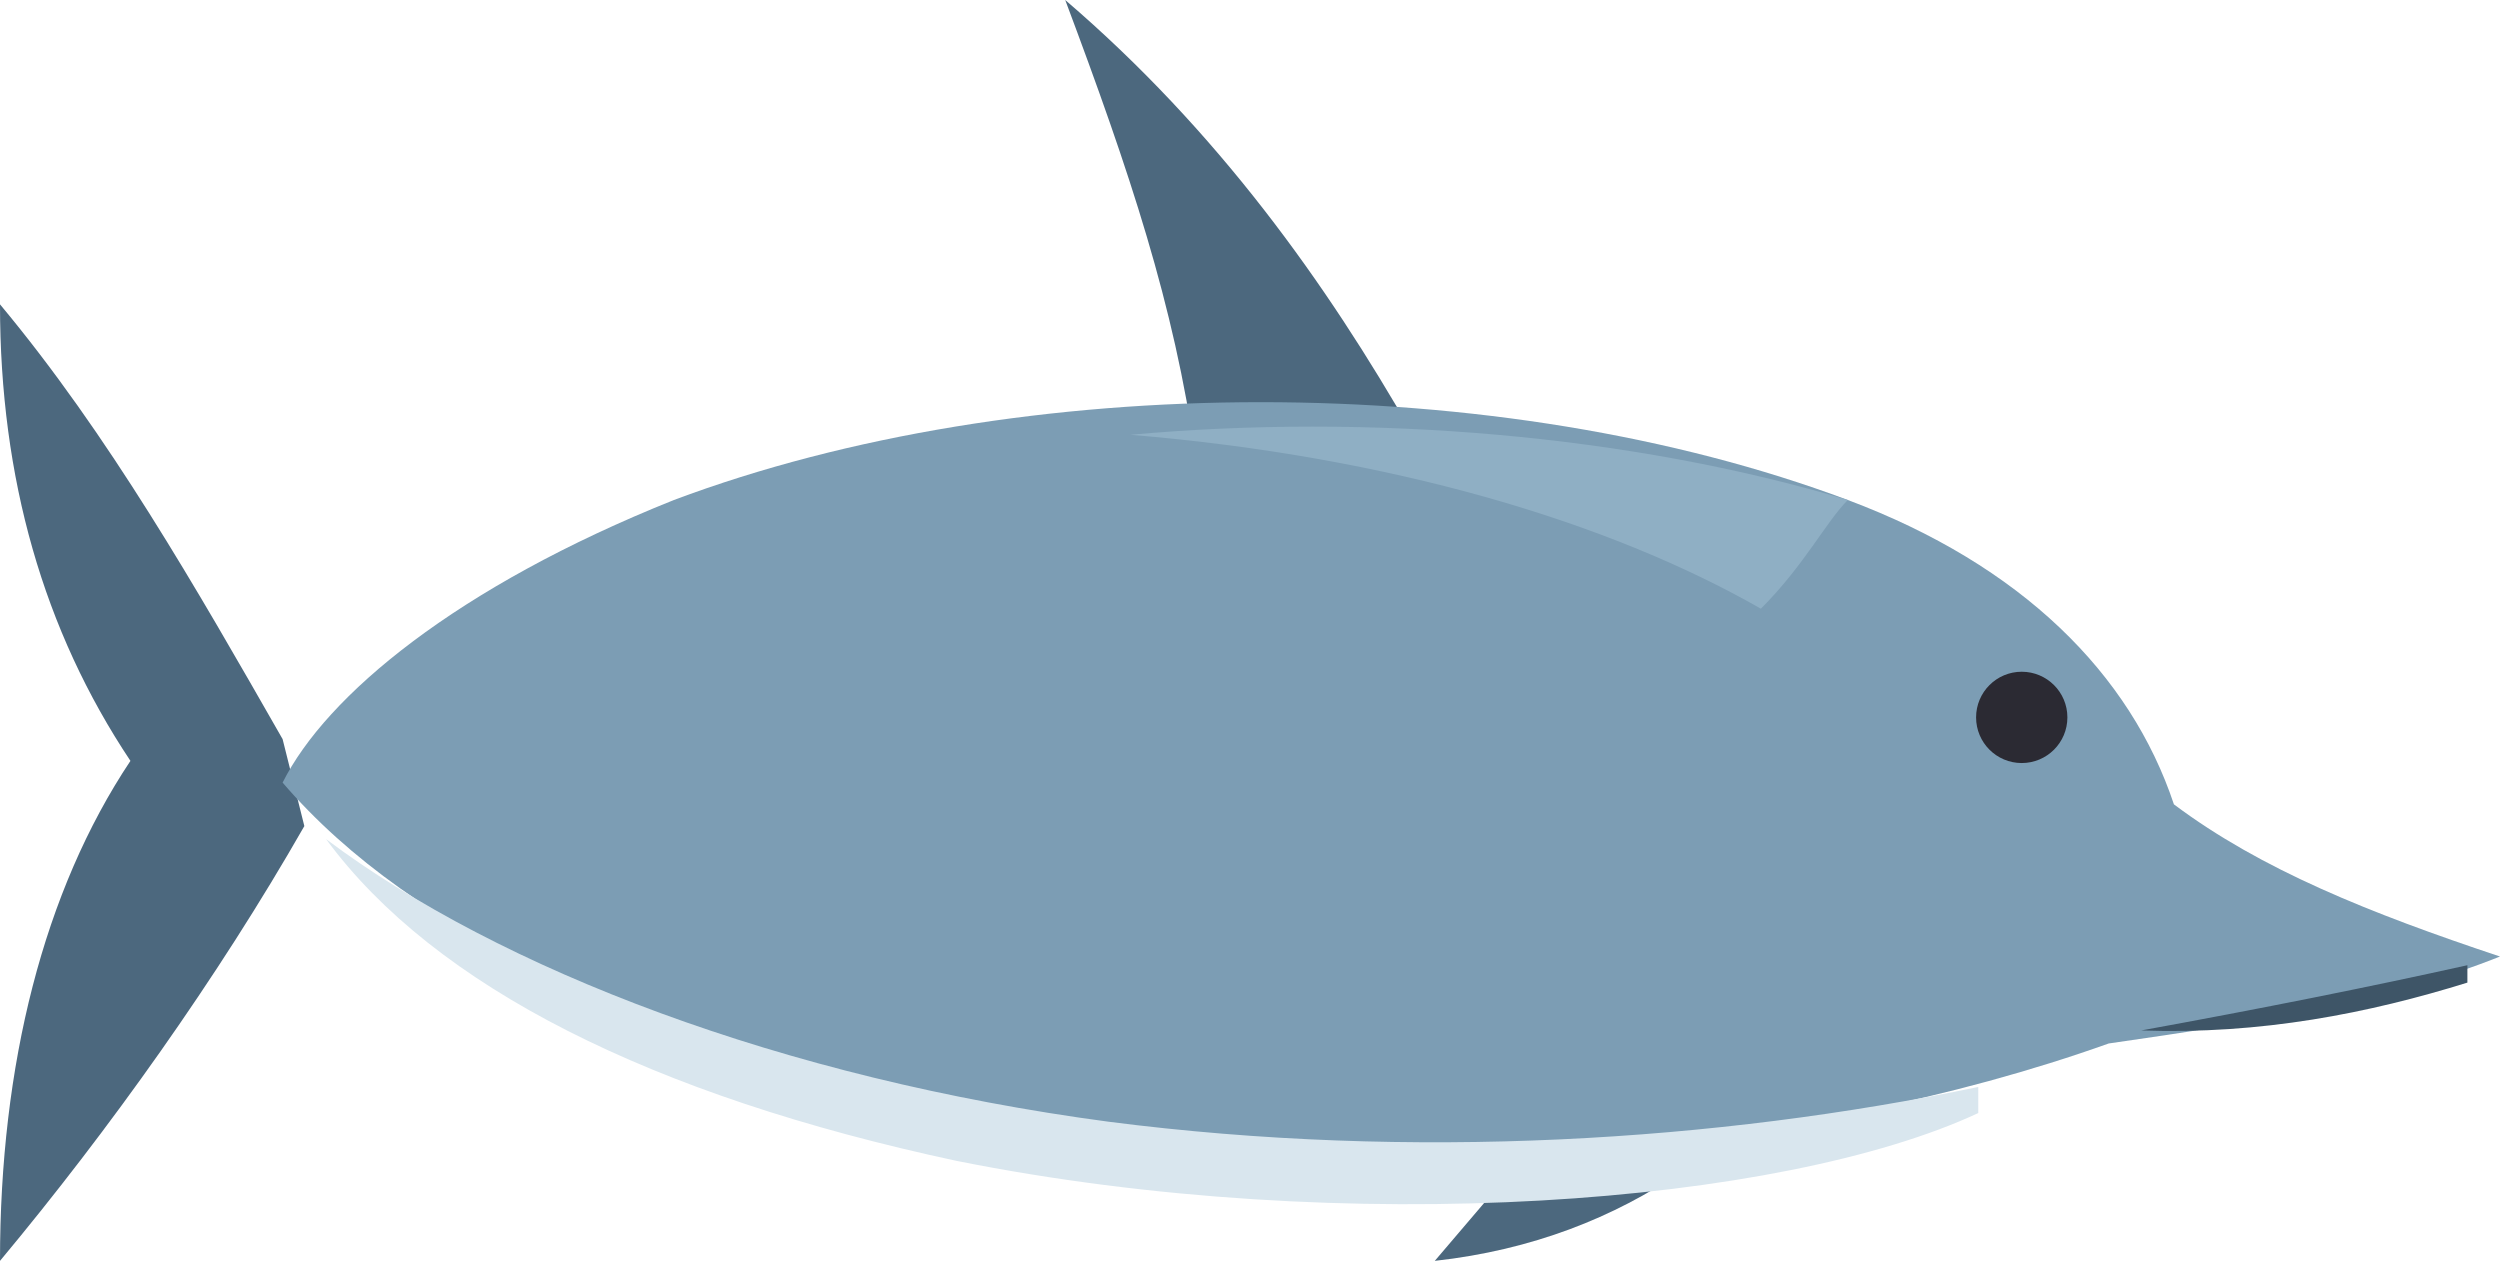
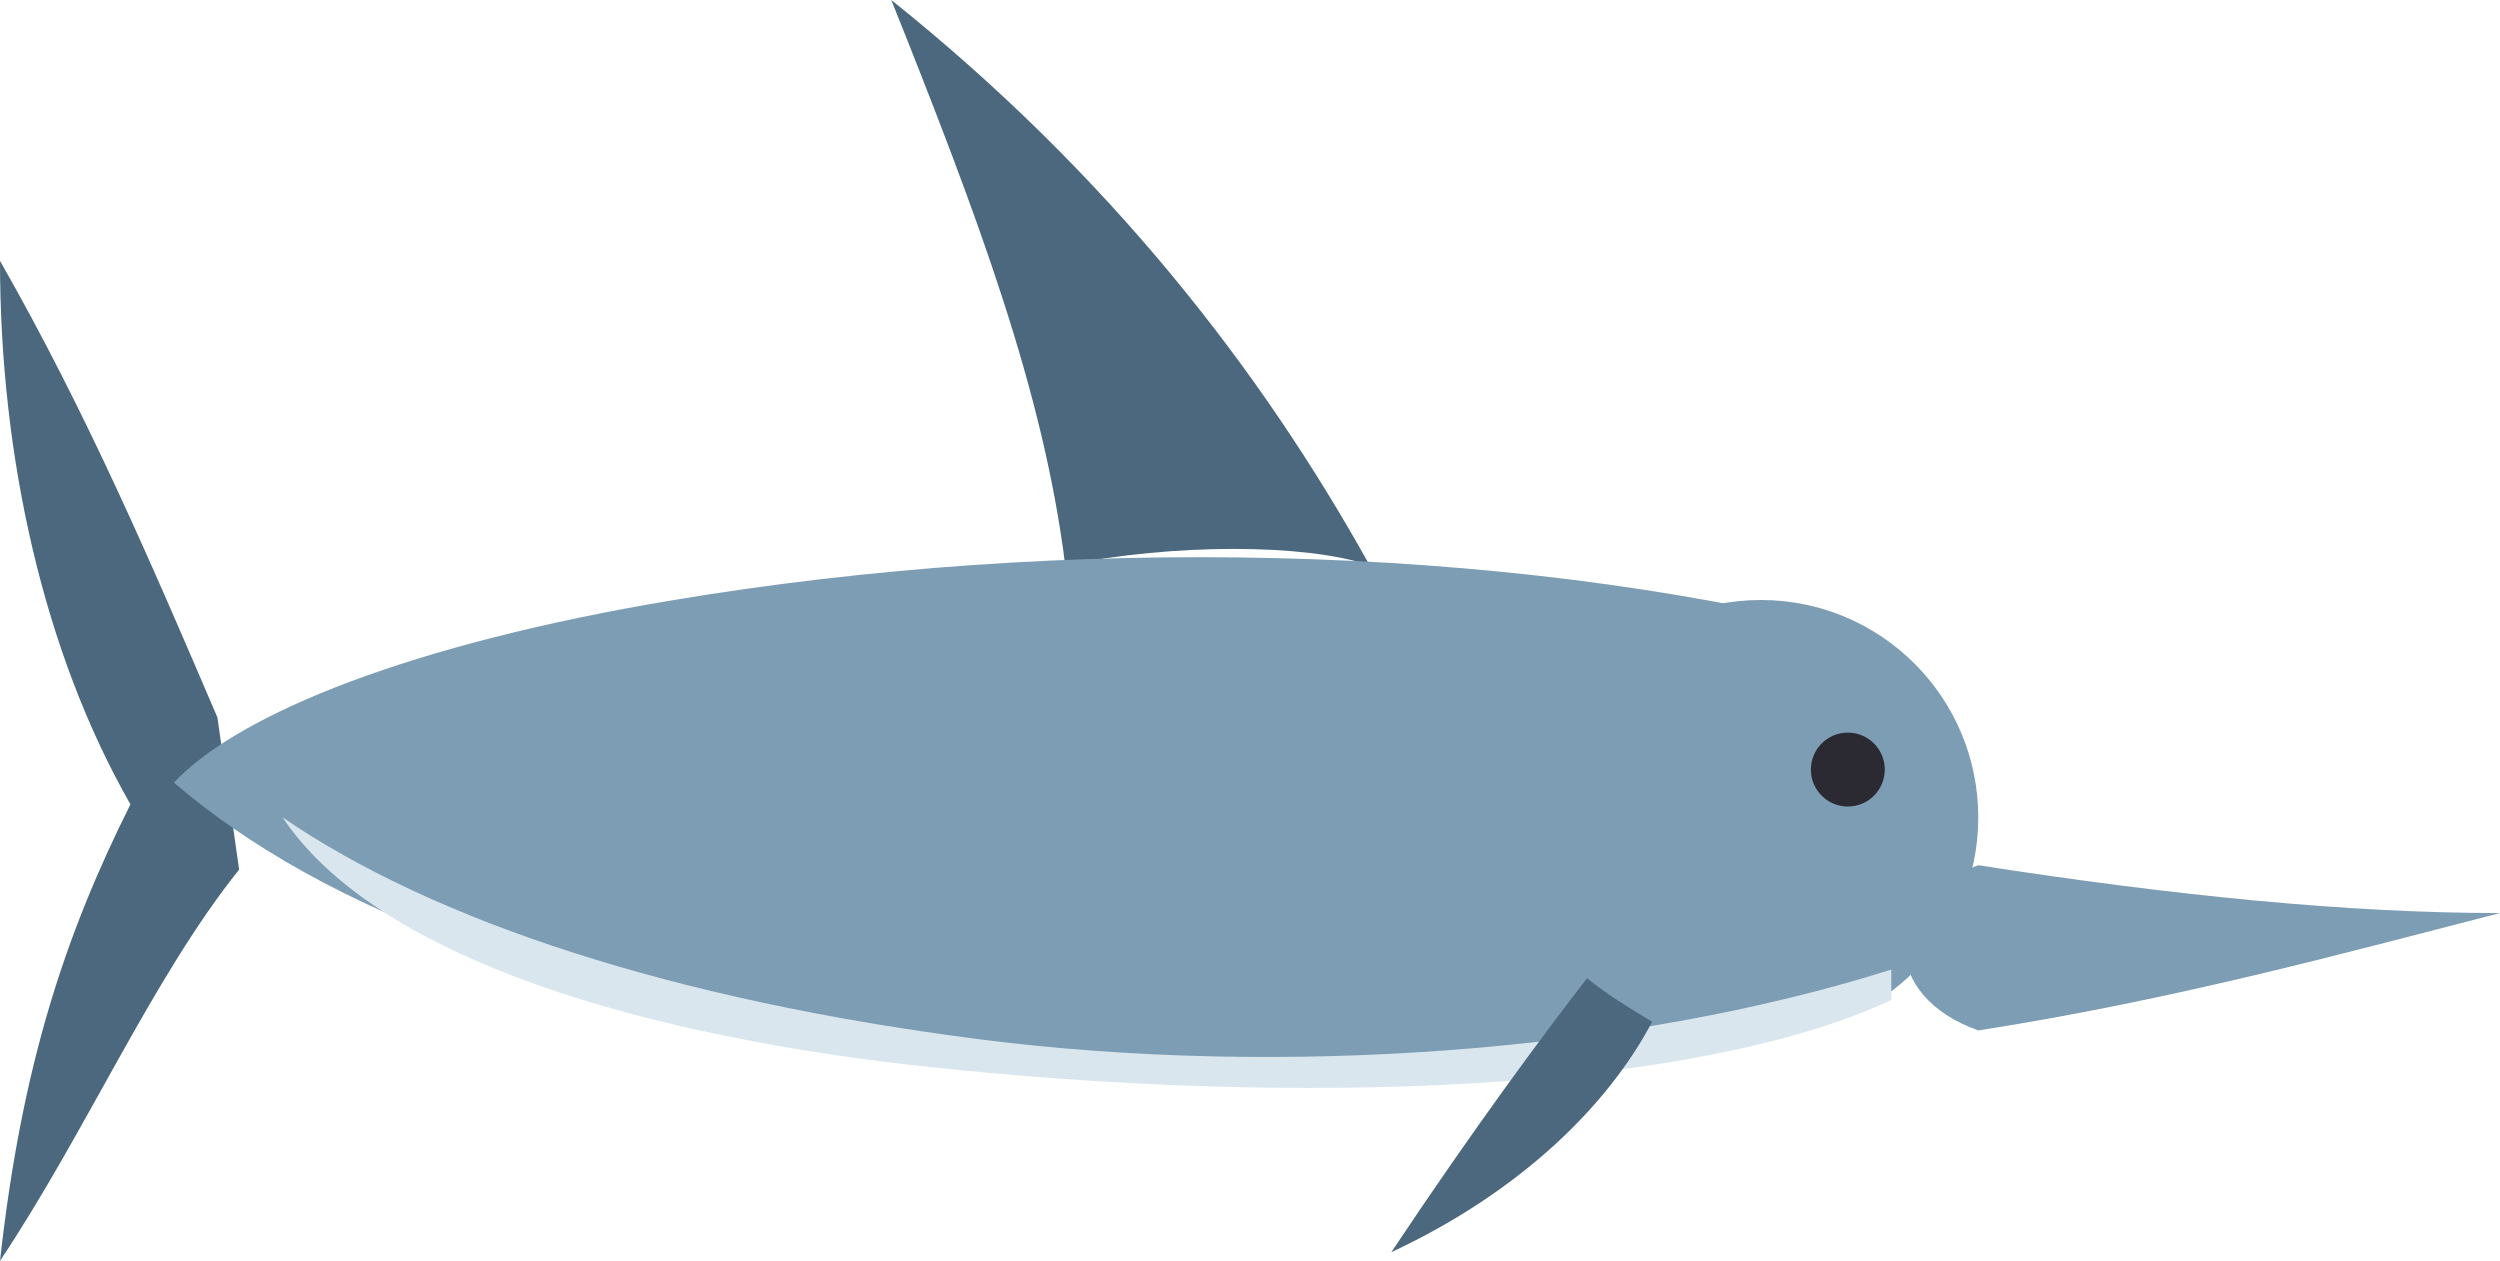
<svg xmlns="http://www.w3.org/2000/svg" width="345" height="174" viewBox="0 0 115 58">
  <g transform="translate(115 0) scale(-1 1)">
-     <path d="M102 34 C106 27 110 20 115 14 C115 22 113 29 109 35 C113 41 115 49 115 58 C110 52 105 45 101 38 Z" fill="#4C687E" />
-     <path d="M50 20 C54 13 59 6 66 0 C63 8 61 14 60 21 C56 20 53 20 50 20 Z" fill="#4C687E" />
-     <path d="M30 46 C34 52 40 57 49 58 C43 51 39 46 36 43 C34 44 32 45 30 46 Z" fill="#4C687E" />
-     <path d="M0 44 C6 42 11 40 15 37 C17 31 22 26 30 23 C46 17 68 17 84 23 C94 27 100 32 102 36  C96 43 85 48 70 51 C52 55 32 53 18 48 C11 47 5 46 0 44 Z" fill="#7C9DB4" />
-     <path d="M24 50 C36 52.5 50 53.4 64 51.6 C79 49.6 92 44.6 100 38.6 C95 45.4 85 50.4 71 53.4 C53 57 33 55.4 24 51.2 Z" fill="#D9E6EE" />
-     <path d="M30 23 C40 20 52 19 63 20 C51 21 41 24 34 28 C32 26 31 24 30 23 Z" fill="#8FAFC4" />
-     <circle cx="22" cy="33" r="2.1" fill="#2B2A33" />
-     <path d="M1.5 44.4 C6 45.4 11 46.4 16.5 47.4 C11 47.6 6 46.6 1.5 45.2 Z" fill="#3E5567" />
+     <path d="M52 26 C57 17 64 8 74 0 C70 10 67 18 66 26 C61 25 55 25 52 26 Z" fill="#4C687E" />
+     <path d="M105 33 C108 26 111 19 115 12 C115 21 113 30 109 37 C112 43 114 49 115 58 C111 52 108 45 104 40 Z" fill="#4C687E" />
+     <path d="M0 42 C7 42 15 41.2 24 39.8 C28.5 41.4 28.5 45.8 24 47.4 C15 46 7 43.8 0 42 Z" fill="#7C9DB4" />
+     <circle cx="34" cy="37.6" r="10" fill="#7C9DB4" />
+     <path d="M30 29 C46 25 66 24.6 84 27.6 C96 29.6 104 32.8 107 36 C100 42 89 46 74 48 C58 50 42 49.6 31 46 C26 44 25 32.6 30 29 Z" fill="#7C9DB4" />
+     <path d="M28 44.6 C40 48.4 56 49.6 70 47.8 C84 46 95 42.4 102 37.6 C98 43.6 87 47.4 73 49 C55 51 37 50.2 28 46 Z" fill="#D9E6EE" />
+     <path d="M39 47 C41 50.8 45 54.8 51 57.6 C47 51.6 44 47.6 42 45 C41 45.8 40 46.4 39 47 Z" fill="#4C687E" />
+     <circle cx="30" cy="35.4" r="1.7" fill="#2B2A33" />
  </g>
</svg>
